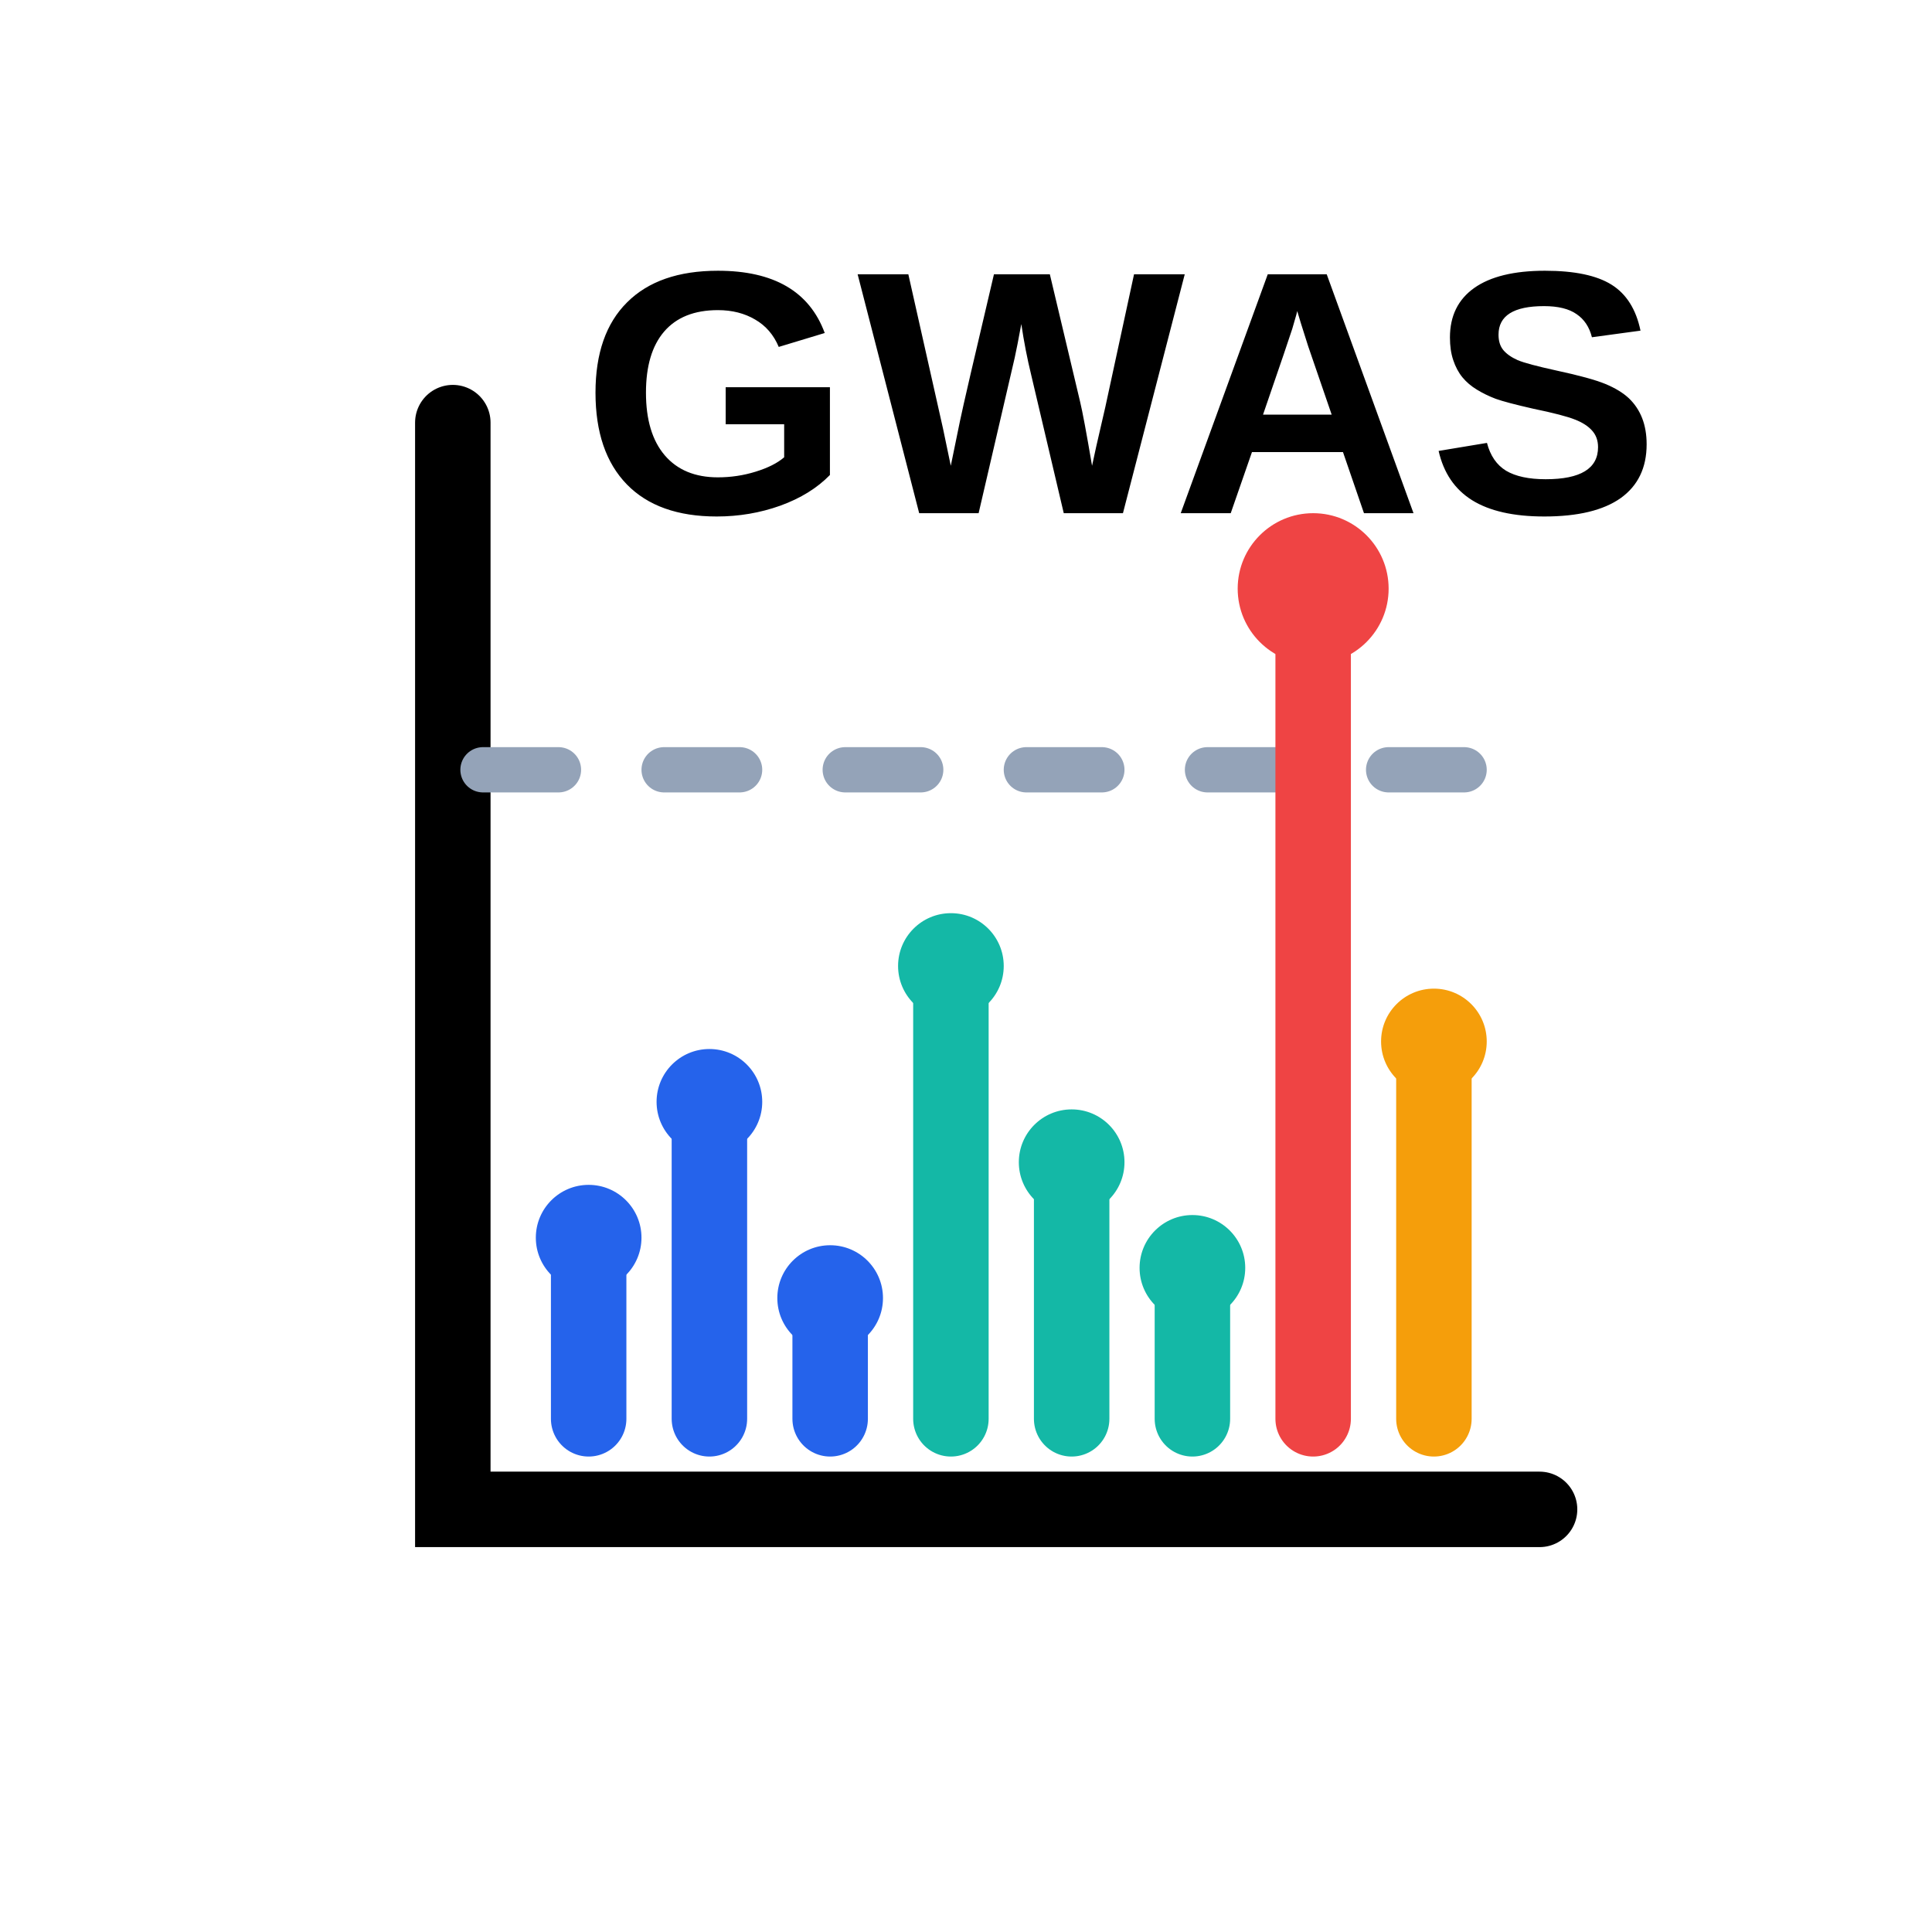
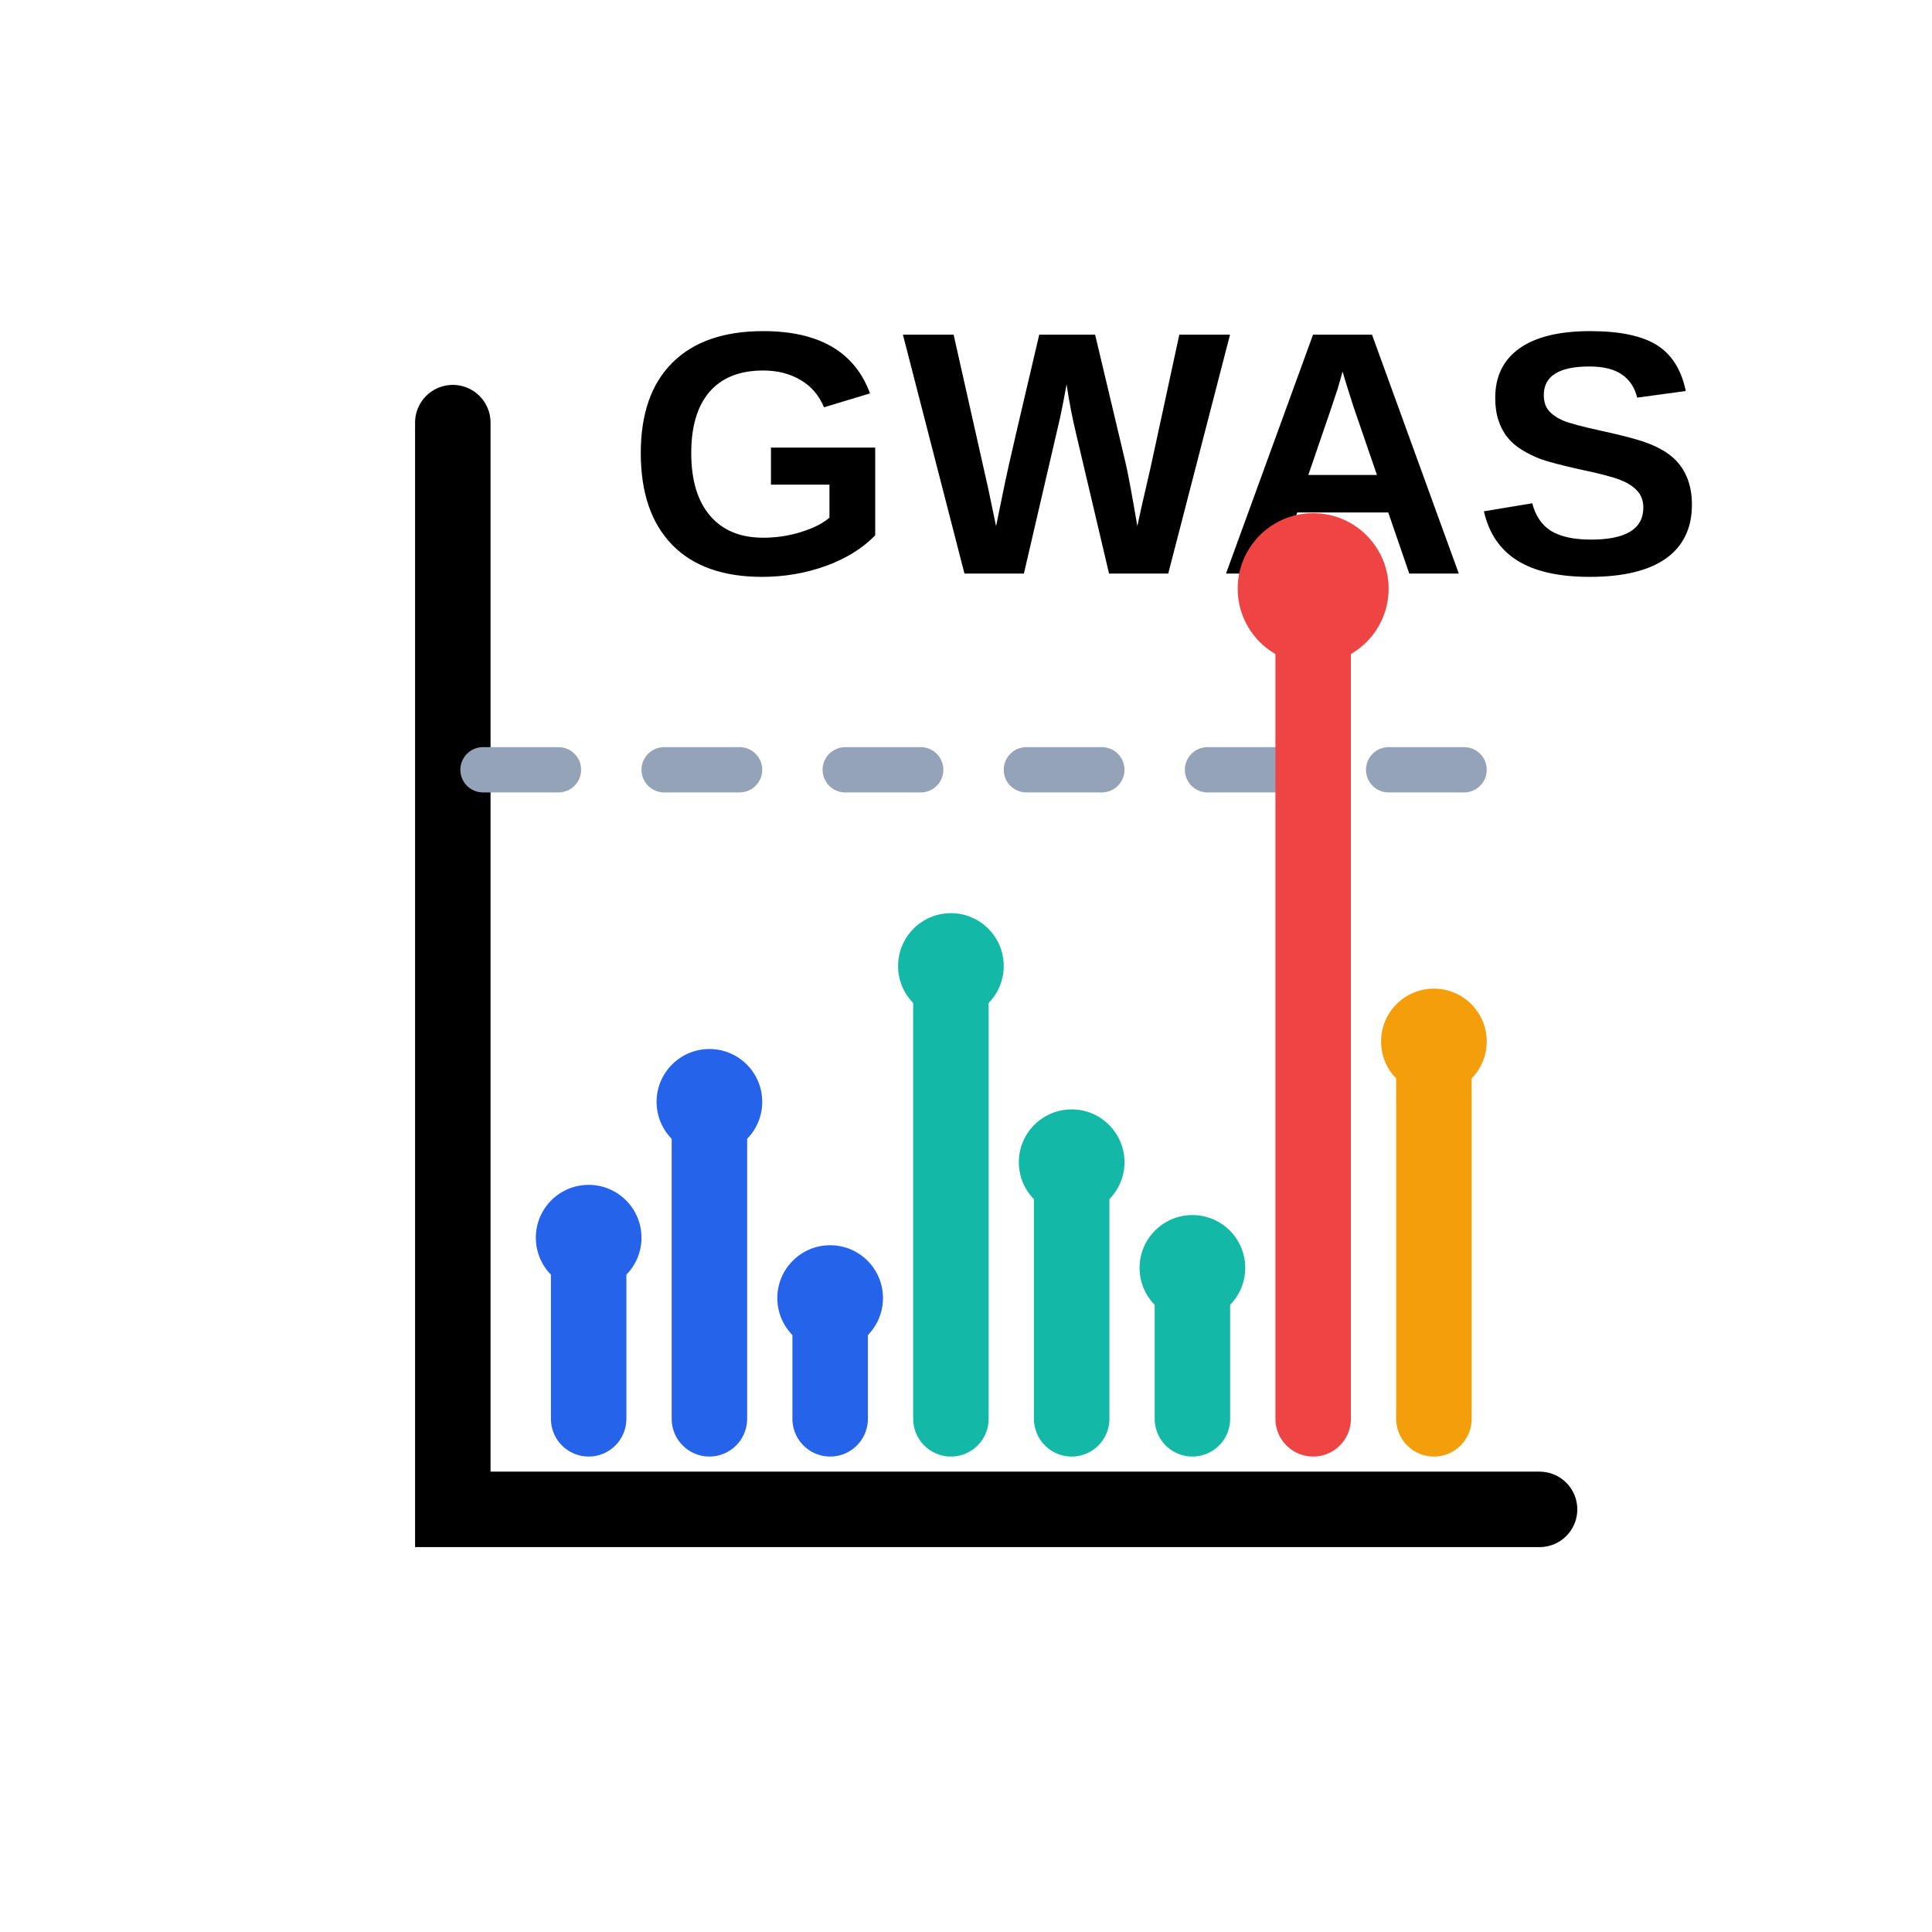
<svg xmlns="http://www.w3.org/2000/svg" viewBox="0 0 128 128" role="img" aria-label="GWAS Manhattan plot logo">
  <path d="M30 28v72h72" fill="none" stroke="currentColor" stroke-width="5" stroke-linecap="round" />
  <path d="M32 51h68" fill="none" stroke="#94A3B8" stroke-width="3" stroke-linecap="round" stroke-dasharray="5 7" />
-   <text x="110" y="34" fill="currentColor" font-family="Arial, Helvetica, sans-serif" font-size="23" font-weight="700" text-anchor="end" letter-spacing=".4">GWAS</text>
+   <text x="113" y="38" fill="currentColor" font-family="Arial, Helvetica, sans-serif" font-size="23" font-weight="700" text-anchor="end" letter-spacing=".4">GWAS</text>
  <g stroke-linecap="round" stroke-width="5">
    <path d="M39 94V82" stroke="#2563EB" />
    <path d="M47 94V73" stroke="#2563EB" />
    <path d="M55 94V86" stroke="#2563EB" />
    <path d="M63 94V64" stroke="#14B8A6" />
    <path d="M71 94V77" stroke="#14B8A6" />
    <path d="M79 94V84" stroke="#14B8A6" />
    <path d="M87 94V39" stroke="#EF4444" />
    <path d="M95 94V69" stroke="#F59E0B" />
  </g>
  <g>
    <circle cx="39" cy="82" r="3.5" fill="#2563EB" />
    <circle cx="47" cy="73" r="3.5" fill="#2563EB" />
    <circle cx="55" cy="86" r="3.5" fill="#2563EB" />
    <circle cx="63" cy="64" r="3.5" fill="#14B8A6" />
    <circle cx="71" cy="77" r="3.5" fill="#14B8A6" />
    <circle cx="79" cy="84" r="3.5" fill="#14B8A6" />
    <circle cx="87" cy="39" r="5" fill="#EF4444" />
    <circle cx="95" cy="69" r="3.5" fill="#F59E0B" />
  </g>
</svg>
